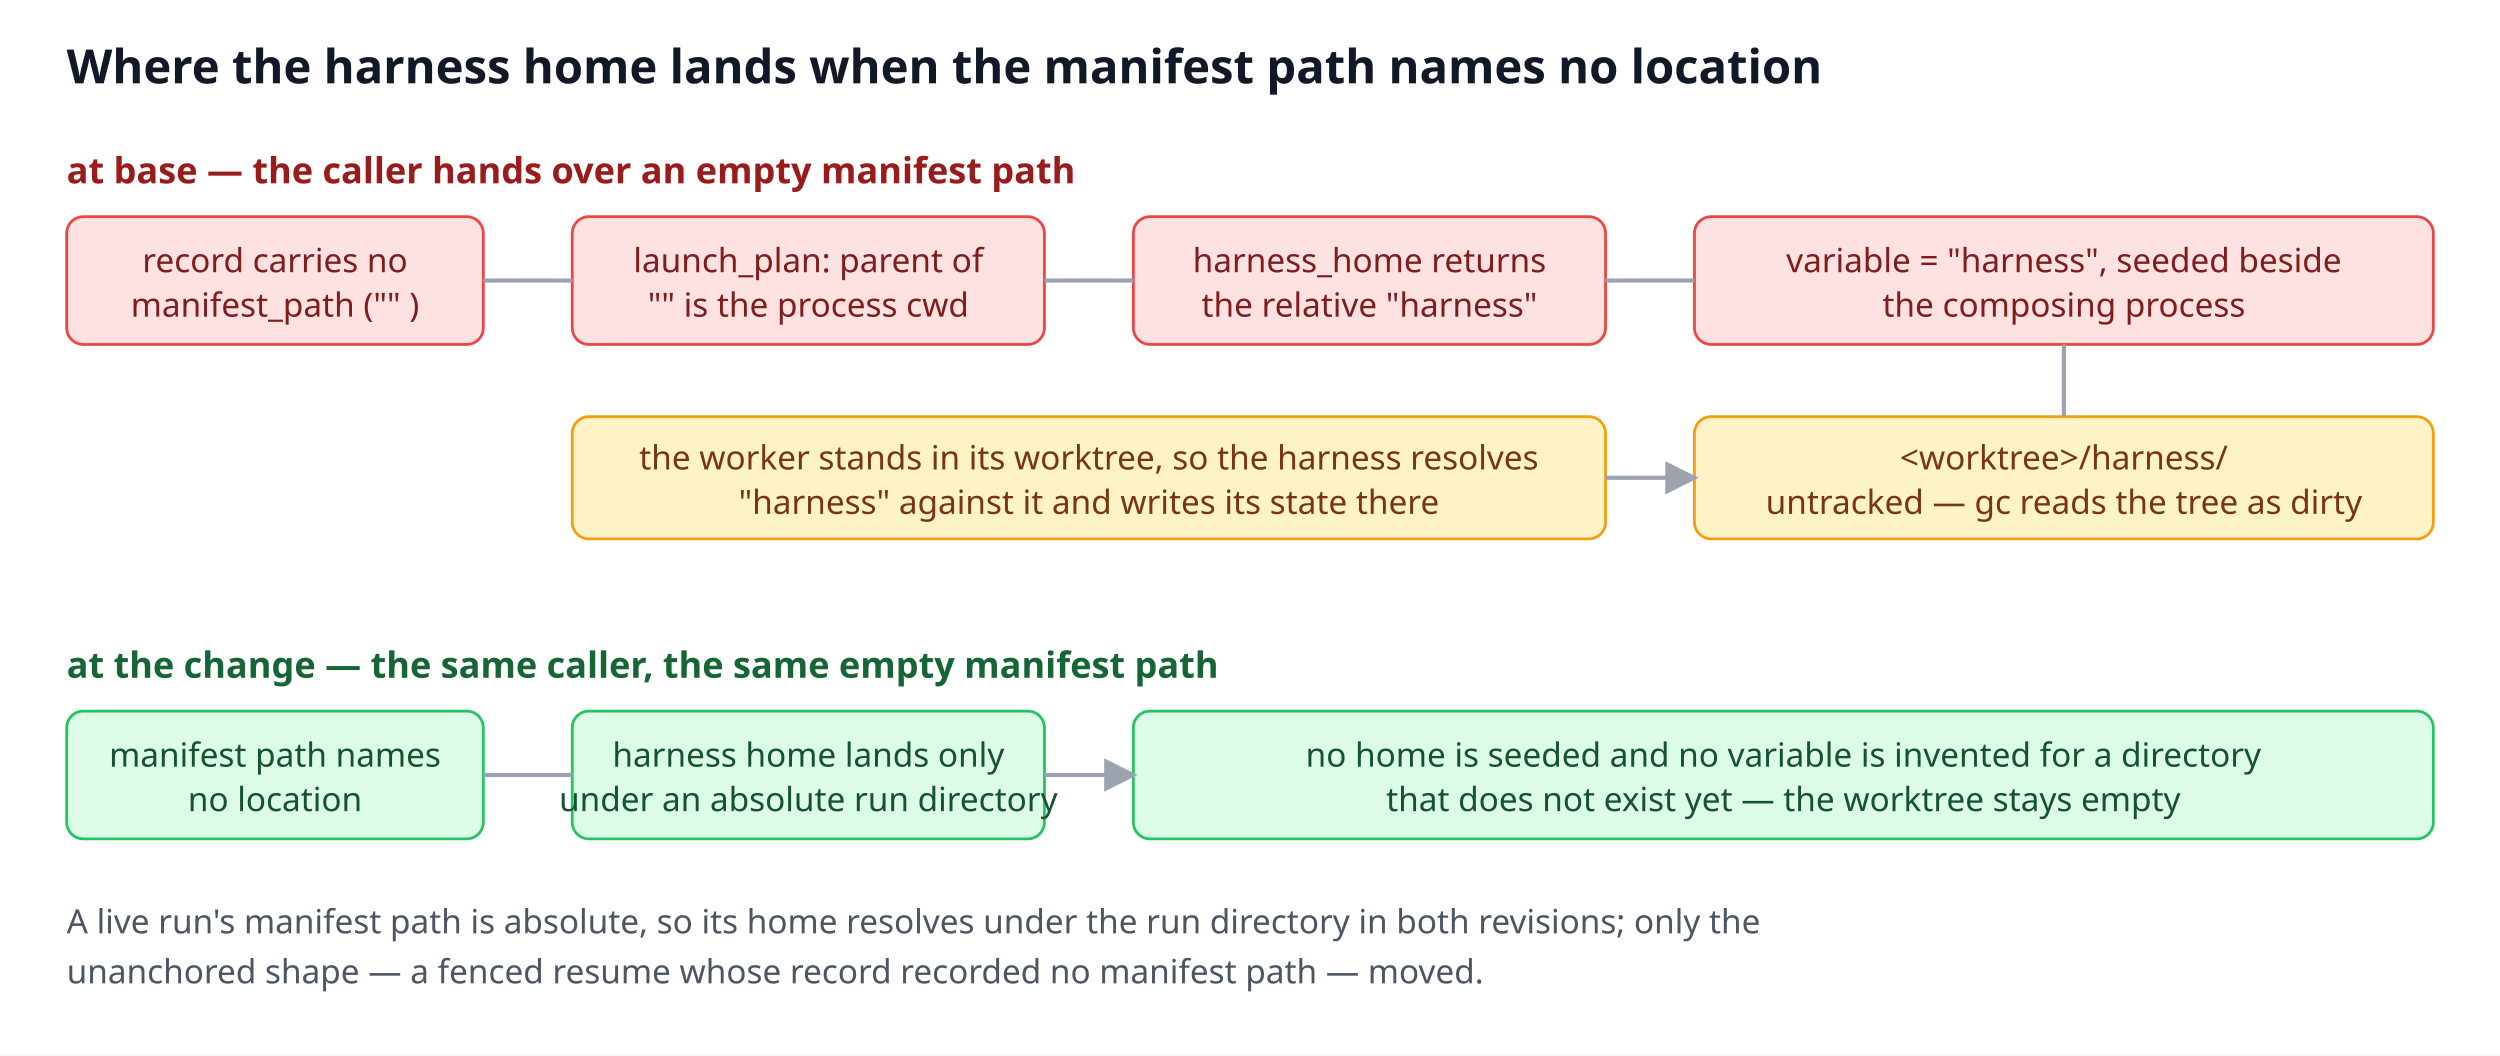
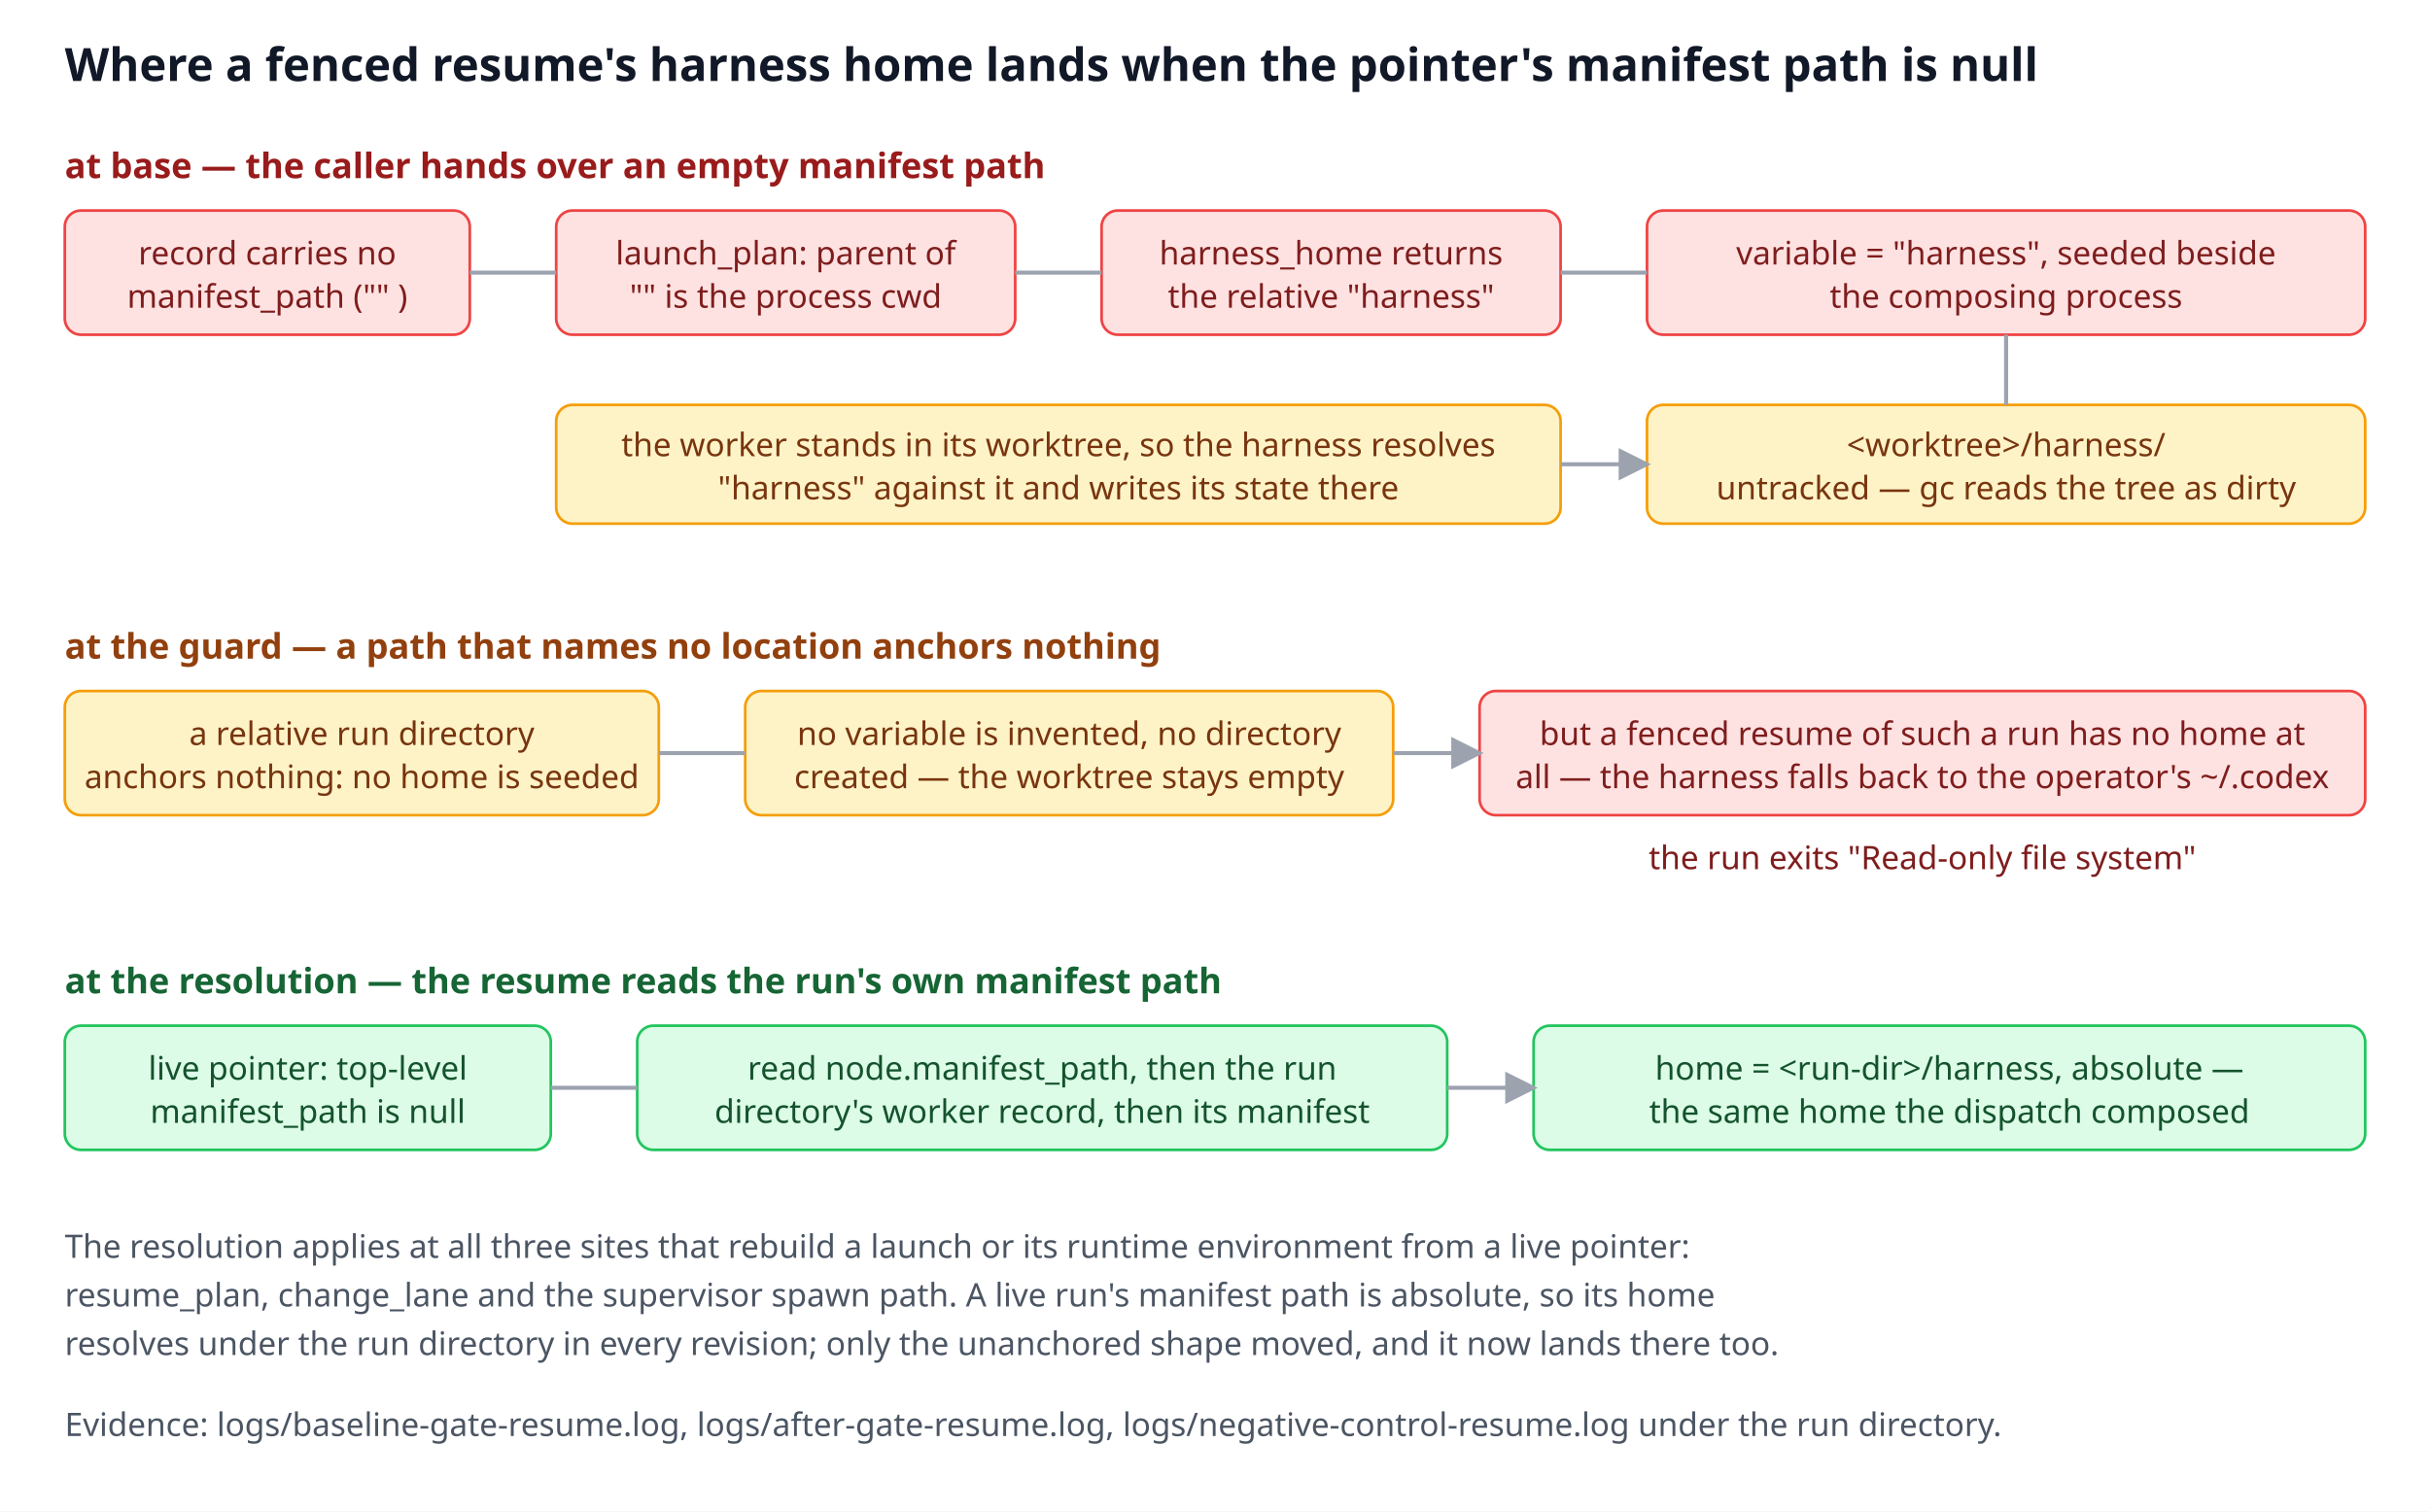
- <svg xmlns="http://www.w3.org/2000/svg" viewBox="0 0 900 380" width="900" height="380" font-family="ui-sans-serif, system-ui, sans-serif">
-   <rect width="900" height="380" fill="#ffffff" />
-   <text x="24" y="30" font-size="17" font-weight="600" fill="#111827">Where the harness home lands when the manifest path names no location</text>
+ <svg xmlns="http://www.w3.org/2000/svg" viewBox="0 0 900 560" width="900" height="560" font-family="ui-sans-serif, system-ui, sans-serif">
+   <rect width="900" height="560" fill="#ffffff" />
+   <text x="24" y="30" font-size="17" font-weight="600" fill="#111827">Where a fenced resume's harness home lands when the pointer's manifest path is null</text>
+   <defs>
+     <marker id="a" markerWidth="8" markerHeight="8" refX="7" refY="4" orient="auto">
+       <path d="M0 0 L8 4 L0 8 z" fill="#9ca3af" />
+     </marker>
+   </defs>
  <text x="24" y="66" font-size="13" font-weight="600" fill="#991b1b">at base — the caller hands over an empty manifest path</text>
  <g font-size="12">
    <rect x="24" y="78" width="150" height="46" rx="6" fill="#fee2e2" stroke="#ef4444" />
    <text x="99" y="98" text-anchor="middle" fill="#7f1d1d">record carries no</text>
    <text x="99" y="114" text-anchor="middle" fill="#7f1d1d">manifest_path ("" )</text>
    <rect x="206" y="78" width="170" height="46" rx="6" fill="#fee2e2" stroke="#ef4444" />
    <text x="291" y="98" text-anchor="middle" fill="#7f1d1d">launch_plan: parent of</text>
    <text x="291" y="114" text-anchor="middle" fill="#7f1d1d">"" is the process cwd</text>
    <rect x="408" y="78" width="170" height="46" rx="6" fill="#fee2e2" stroke="#ef4444" />
    <text x="493" y="98" text-anchor="middle" fill="#7f1d1d">harness_home returns</text>
    <text x="493" y="114" text-anchor="middle" fill="#7f1d1d">the relative "harness"</text>
    <rect x="610" y="78" width="266" height="46" rx="6" fill="#fee2e2" stroke="#ef4444" />
    <text x="743" y="98" text-anchor="middle" fill="#7f1d1d">variable = "harness", seeded beside</text>
    <text x="743" y="114" text-anchor="middle" fill="#7f1d1d">the composing process</text>
    <rect x="206" y="150" width="372" height="44" rx="6" fill="#fef3c7" stroke="#f59e0b" />
    <text x="392" y="169" text-anchor="middle" fill="#78350f">the worker stands in its worktree, so the harness resolves</text>
    <text x="392" y="185" text-anchor="middle" fill="#78350f">"harness" against it and writes its state there</text>
    <rect x="610" y="150" width="266" height="44" rx="6" fill="#fef3c7" stroke="#f59e0b" />
    <text x="743" y="169" text-anchor="middle" fill="#78350f">&lt;worktree&gt;/harness/</text>
    <text x="743" y="185" text-anchor="middle" fill="#78350f">untracked — gc reads the tree as dirty</text>
  </g>
  <path d="M174 101 H206 M376 101 H408 M578 101 H610 M743 124 V150 M578 172 H610" stroke="#9ca3af" stroke-width="1.5" fill="none" marker-end="url(#a)" />
-   <defs>
-     <marker id="a" markerWidth="8" markerHeight="8" refX="7" refY="4" orient="auto">
-       <path d="M0 0 L8 4 L0 8 z" fill="#9ca3af" />
-     </marker>
-   </defs>
-   <text x="24" y="244" font-size="13" font-weight="600" fill="#166534">at the change — the same caller, the same empty manifest path</text>
+   <text x="24" y="244" font-size="13" font-weight="600" fill="#92400e">at the guard — a path that names no location anchors nothing</text>
  <g font-size="12">
-     <rect x="24" y="256" width="150" height="46" rx="6" fill="#dcfce7" stroke="#22c55e" />
-     <text x="99" y="276" text-anchor="middle" fill="#14532d">manifest path names</text>
-     <text x="99" y="292" text-anchor="middle" fill="#14532d">no location</text>
-     <rect x="206" y="256" width="170" height="46" rx="6" fill="#dcfce7" stroke="#22c55e" />
-     <text x="291" y="276" text-anchor="middle" fill="#14532d">harness home lands only</text>
-     <text x="291" y="292" text-anchor="middle" fill="#14532d">under an absolute run directory</text>
-     <rect x="408" y="256" width="468" height="46" rx="6" fill="#dcfce7" stroke="#22c55e" />
-     <text x="642" y="276" text-anchor="middle" fill="#14532d">no home is seeded and no variable is invented for a directory</text>
-     <text x="642" y="292" text-anchor="middle" fill="#14532d">that does not exist yet — the worktree stays empty</text>
+     <rect x="24" y="256" width="220" height="46" rx="6" fill="#fef3c7" stroke="#f59e0b" />
+     <text x="134" y="276" text-anchor="middle" fill="#78350f">a relative run directory</text>
+     <text x="134" y="292" text-anchor="middle" fill="#78350f">anchors nothing: no home is seeded</text>
+     <rect x="276" y="256" width="240" height="46" rx="6" fill="#fef3c7" stroke="#f59e0b" />
+     <text x="396" y="276" text-anchor="middle" fill="#78350f">no variable is invented, no directory</text>
+     <text x="396" y="292" text-anchor="middle" fill="#78350f">created — the worktree stays empty</text>
+     <rect x="548" y="256" width="328" height="46" rx="6" fill="#fee2e2" stroke="#ef4444" />
+     <text x="712" y="276" text-anchor="middle" fill="#7f1d1d">but a fenced resume of such a run has no home at</text>
+     <text x="712" y="292" text-anchor="middle" fill="#7f1d1d">all — the harness falls back to the operator's ~/.codex</text>
  </g>
-   <path d="M174 279 H206 M376 279 H408" stroke="#9ca3af" stroke-width="1.5" fill="none" marker-end="url(#a)" />
-   <text x="24" y="336" font-size="12" fill="#4b5563">A live run's manifest path is absolute, so its home resolves under the run directory in both revisions; only the</text>
-   <text x="24" y="354" font-size="12" fill="#4b5563">unanchored shape — a fenced resume whose record recorded no manifest path — moved.</text>
+   <path d="M244 279 H276 M516 279 H548" stroke="#9ca3af" stroke-width="1.5" fill="none" marker-end="url(#a)" />
+   <text x="712" y="322" font-size="12" text-anchor="middle" fill="#7f1d1d">the run exits "Read-only file system"</text>
+   <text x="24" y="368" font-size="13" font-weight="600" fill="#166534">at the resolution — the resume reads the run's own manifest path</text>
+   <g font-size="12">
+     <rect x="24" y="380" width="180" height="46" rx="6" fill="#dcfce7" stroke="#22c55e" />
+     <text x="114" y="400" text-anchor="middle" fill="#14532d">live pointer: top-level</text>
+     <text x="114" y="416" text-anchor="middle" fill="#14532d">manifest_path is null</text>
+     <rect x="236" y="380" width="300" height="46" rx="6" fill="#dcfce7" stroke="#22c55e" />
+     <text x="386" y="400" text-anchor="middle" fill="#14532d">read node.manifest_path, then the run</text>
+     <text x="386" y="416" text-anchor="middle" fill="#14532d">directory's worker record, then its manifest</text>
+     <rect x="568" y="380" width="308" height="46" rx="6" fill="#dcfce7" stroke="#22c55e" />
+     <text x="722" y="400" text-anchor="middle" fill="#14532d">home = &lt;run-dir&gt;/harness, absolute —</text>
+     <text x="722" y="416" text-anchor="middle" fill="#14532d">the same home the dispatch composed</text>
+   </g>
+   <path d="M204 403 H236 M536 403 H568" stroke="#9ca3af" stroke-width="1.5" fill="none" marker-end="url(#a)" />
+   <text x="24" y="466" font-size="12" fill="#4b5563">The resolution applies at all three sites that rebuild a launch or its runtime environment from a live pointer:</text>
+   <text x="24" y="484" font-size="12" fill="#4b5563">resume_plan, change_lane and the supervisor spawn path. A live run's manifest path is absolute, so its home</text>
+   <text x="24" y="502" font-size="12" fill="#4b5563">resolves under the run directory in every revision; only the unanchored shape moved, and it now lands there too.</text>
+   <text x="24" y="532" font-size="12" fill="#4b5563">Evidence: logs/baseline-gate-resume.log, logs/after-gate-resume.log, logs/negative-control-resume.log under the run directory.</text>
</svg>
